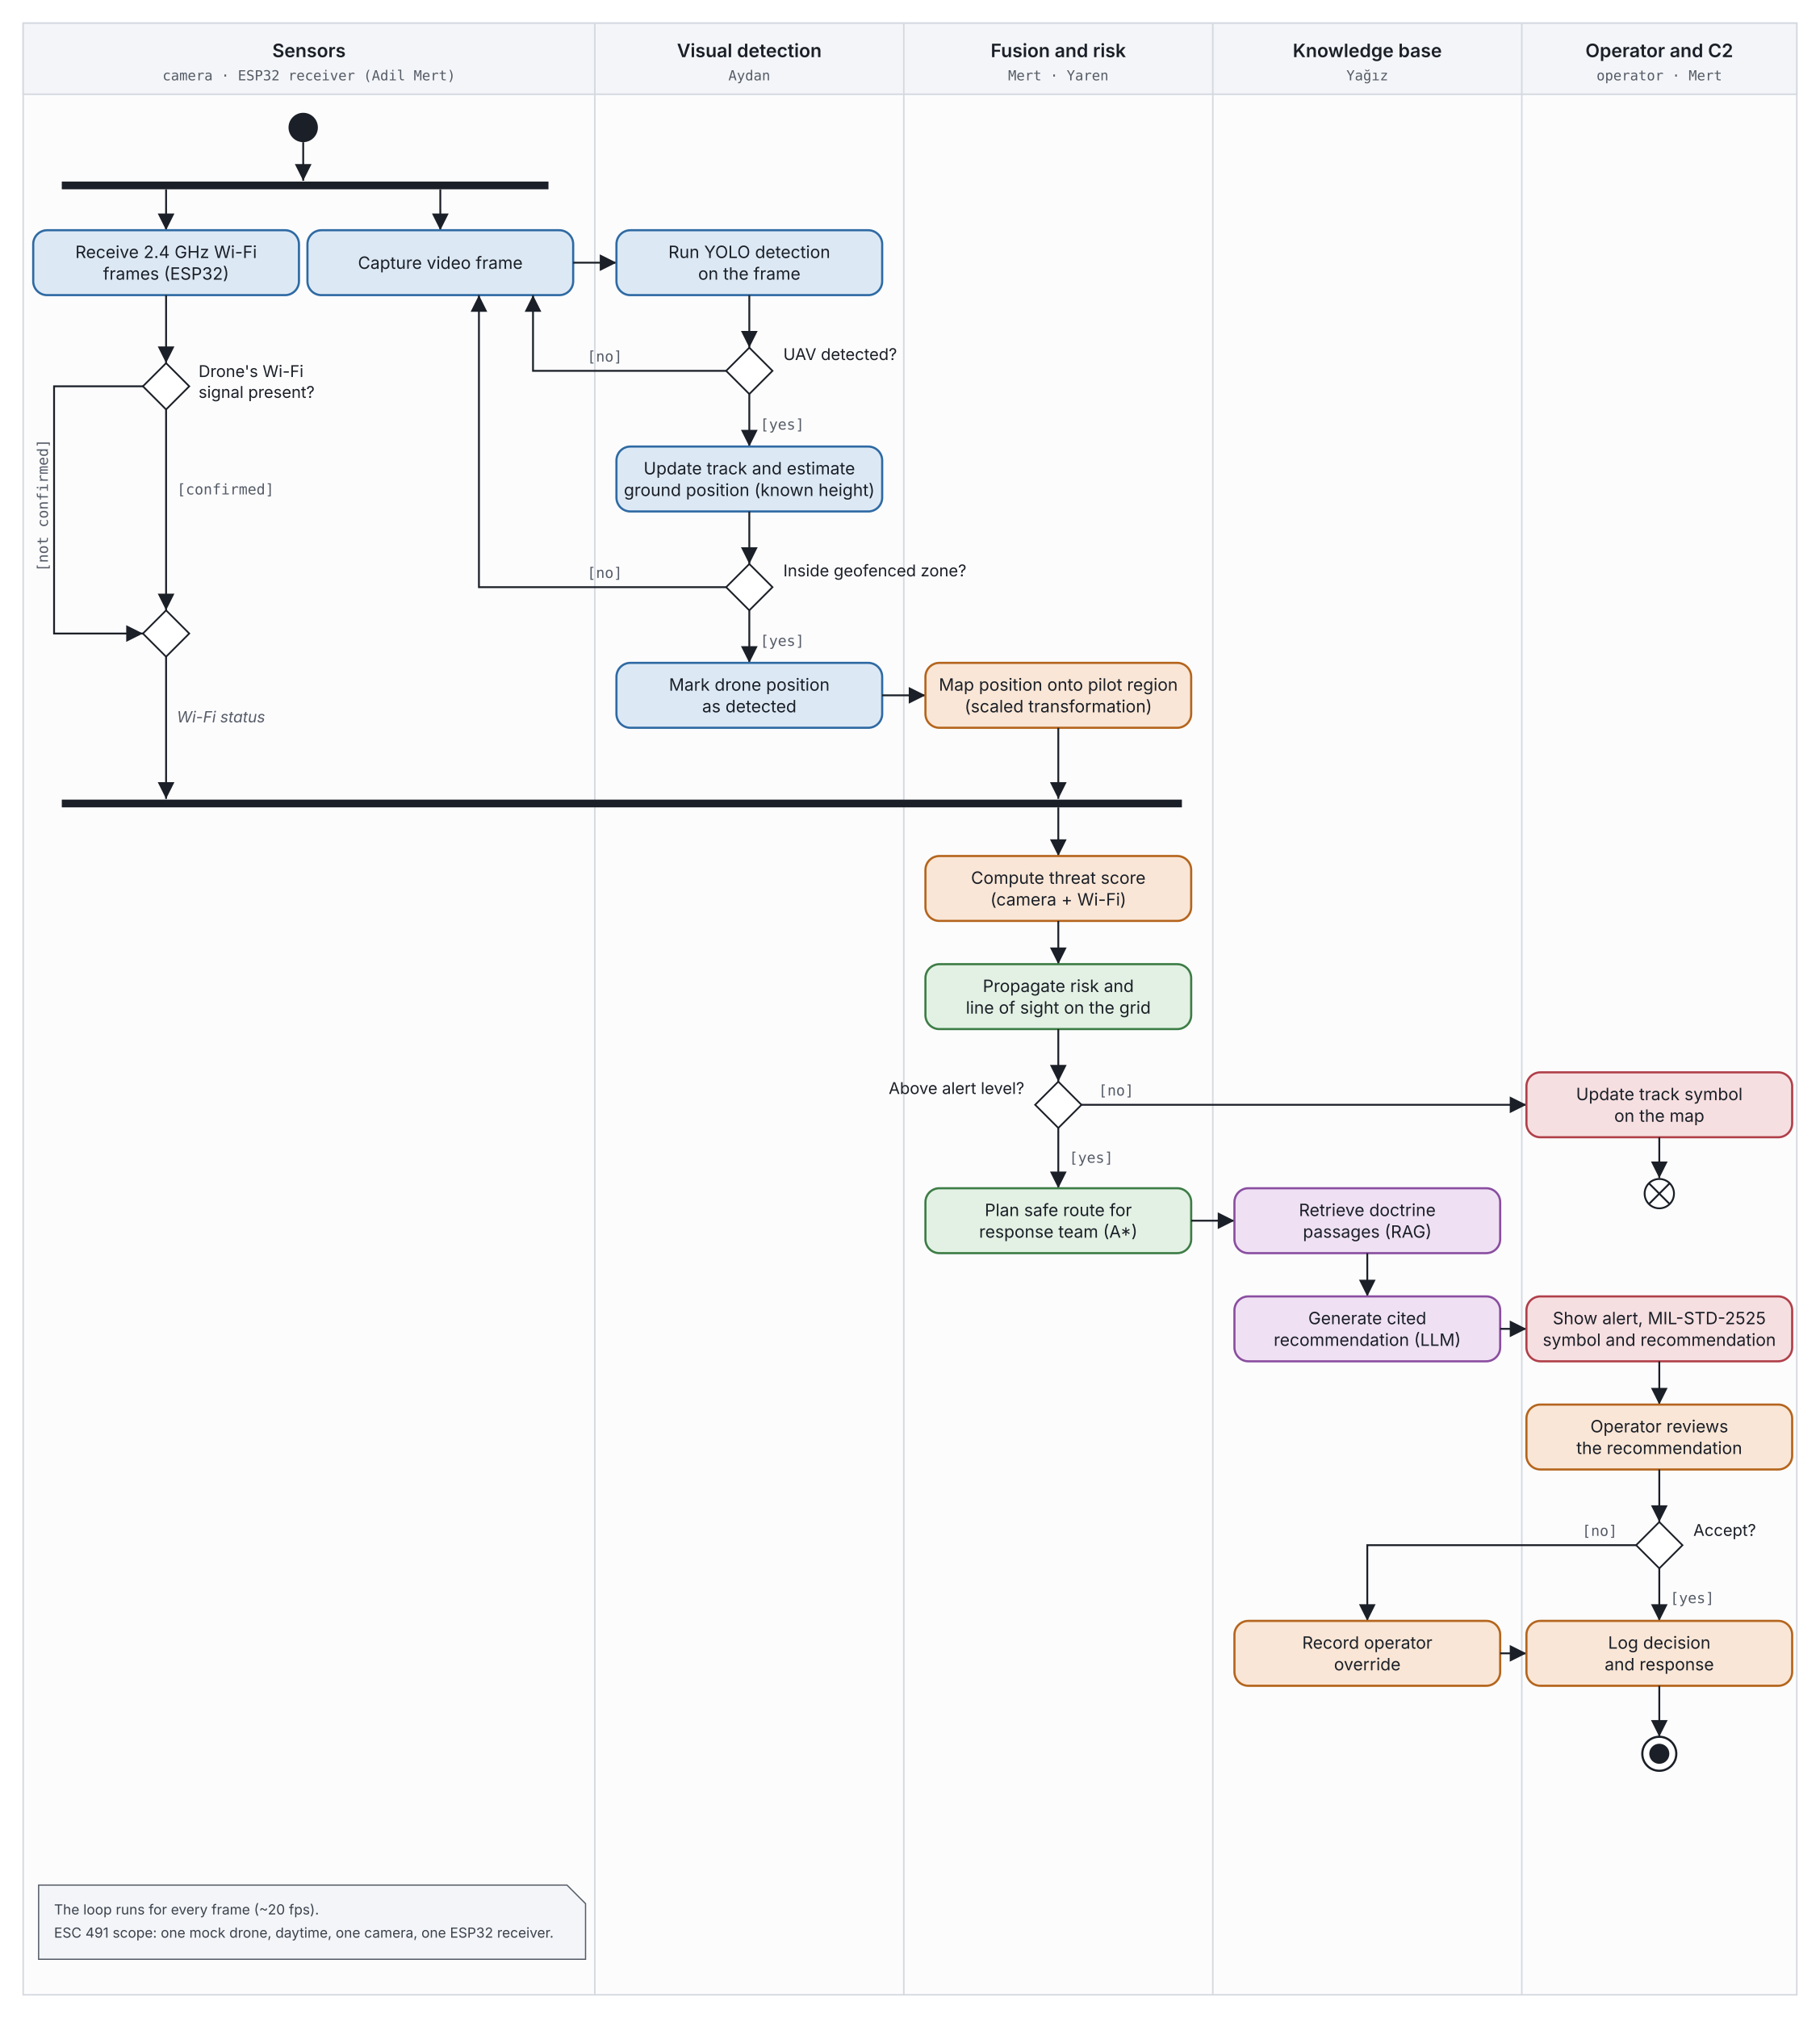
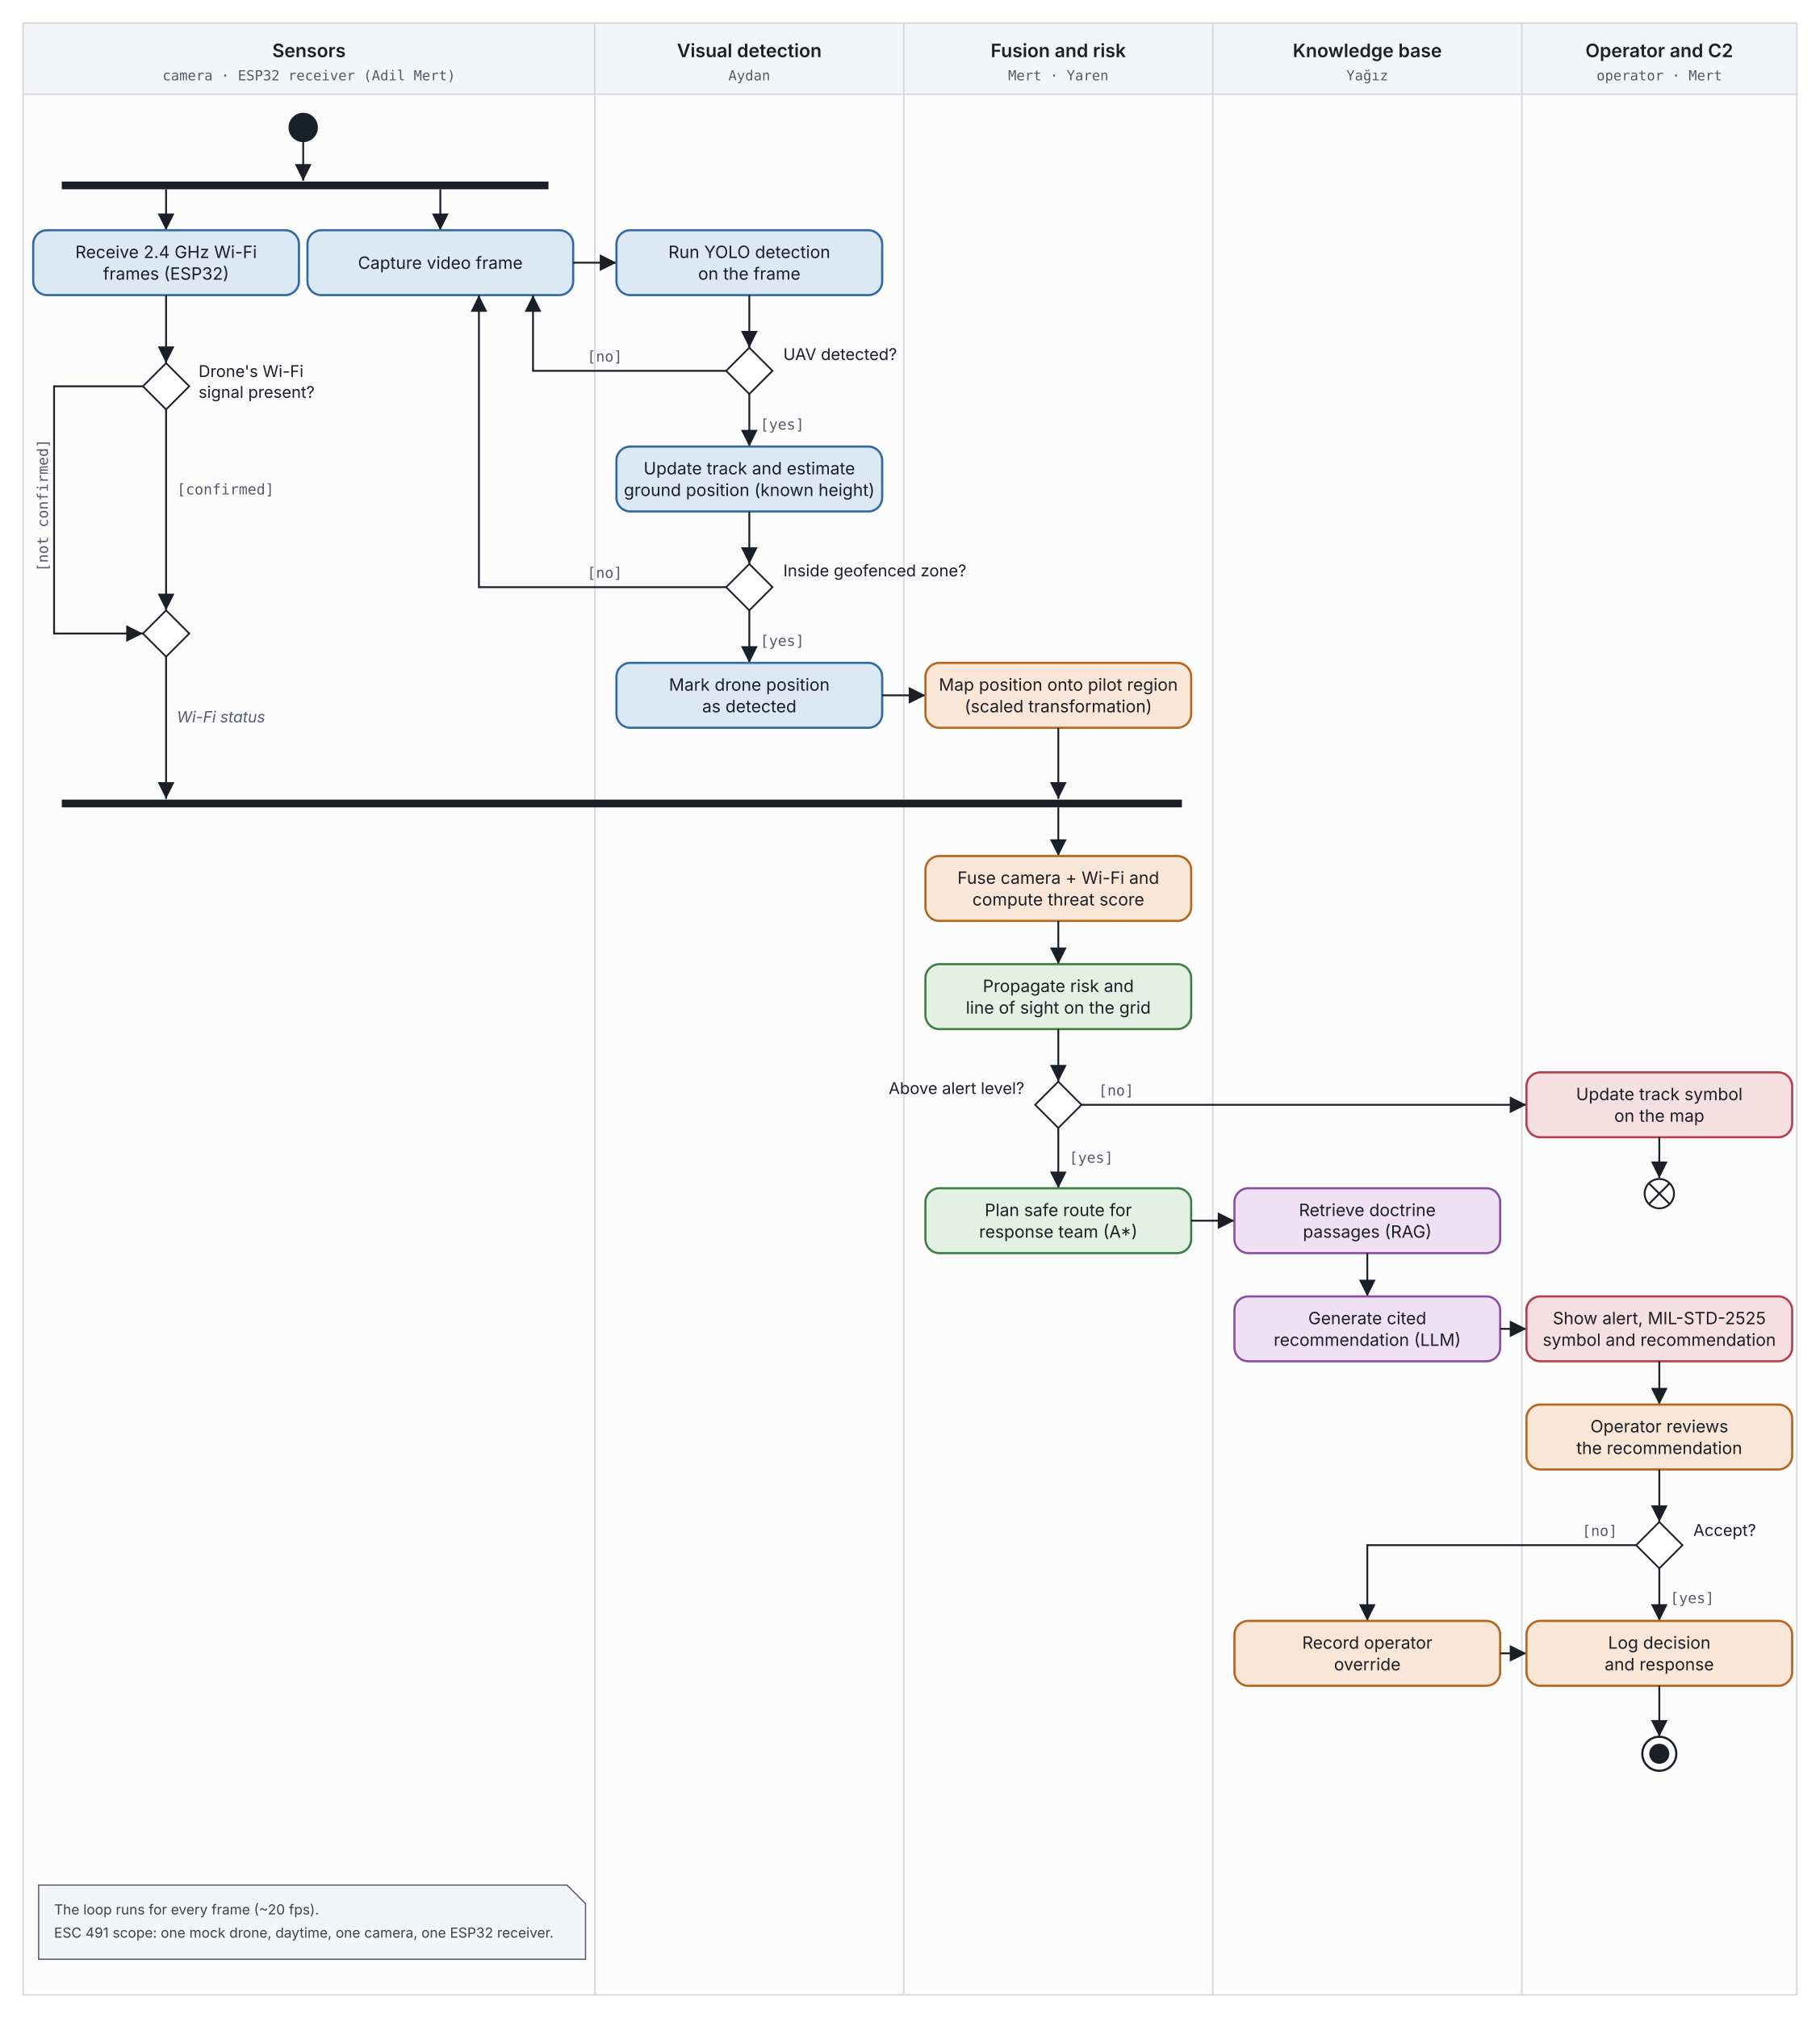
<svg xmlns="http://www.w3.org/2000/svg" width="2356" height="2612" viewBox="0 0 2356 2612">
  <defs>
    <marker id="a" viewBox="0 0 10 10" refX="10" refY="5" markerWidth="9" markerHeight="9" orient="auto-start-reverse">
      <path d="M0,0 L10,5 L0,10 z" fill="#1b1f27" />
    </marker>
  </defs>
  <rect width="2356" height="2612" fill="#ffffff" />
  <rect x="30" y="30" width="2296" height="2552" fill="#fcfcfd" stroke="#d5d9e0" stroke-width="2" />
  <rect x="30" y="30" width="2296" height="92" fill="#f3f5f8" stroke="#d5d9e0" stroke-width="2" />
  <text x="400.0" y="74" text-anchor="middle" font-family="Inter, DejaVu Sans, sans-serif" font-size="24" font-weight="600" fill="#1b1f27">Sensors</text>
  <text x="400.0" y="104" text-anchor="middle" font-family="DejaVu Sans Mono, monospace" font-size="18" fill="#555b66">camera · ESP32 receiver (Adil Mert)</text>
  <line x1="770" y1="30" x2="770" y2="2582" stroke="#d5d9e0" stroke-width="2" />
  <text x="970.0" y="74" text-anchor="middle" font-family="Inter, DejaVu Sans, sans-serif" font-size="24" font-weight="600" fill="#1b1f27">Visual detection</text>
  <text x="970.0" y="104" text-anchor="middle" font-family="DejaVu Sans Mono, monospace" font-size="18" fill="#555b66">Aydan</text>
  <line x1="1170" y1="30" x2="1170" y2="2582" stroke="#d5d9e0" stroke-width="2" />
  <text x="1370.0" y="74" text-anchor="middle" font-family="Inter, DejaVu Sans, sans-serif" font-size="24" font-weight="600" fill="#1b1f27">Fusion and risk</text>
  <text x="1370.0" y="104" text-anchor="middle" font-family="DejaVu Sans Mono, monospace" font-size="18" fill="#555b66">Mert · Yaren</text>
  <line x1="1570" y1="30" x2="1570" y2="2582" stroke="#d5d9e0" stroke-width="2" />
  <text x="1770.0" y="74" text-anchor="middle" font-family="Inter, DejaVu Sans, sans-serif" font-size="24" font-weight="600" fill="#1b1f27">Knowledge base</text>
  <text x="1770.0" y="104" text-anchor="middle" font-family="DejaVu Sans Mono, monospace" font-size="18" fill="#555b66">Yağız</text>
  <line x1="1970" y1="30" x2="1970" y2="2582" stroke="#d5d9e0" stroke-width="2" />
  <text x="2148.0" y="74" text-anchor="middle" font-family="Inter, DejaVu Sans, sans-serif" font-size="24" font-weight="600" fill="#1b1f27">Operator and C2</text>
  <text x="2148.0" y="104" text-anchor="middle" font-family="DejaVu Sans Mono, monospace" font-size="18" fill="#555b66">operator · Mert</text>
  <circle cx="392.5" cy="165" r="19" fill="#1b1f27" />
  <path d="M392.5,184 L392.5,234" fill="none" stroke="#1b1f27" stroke-width="2.4" marker-end="url(#a)" />
  <rect x="80" y="235" width="630" height="10" fill="#1b1f27" />
  <path d="M570,245 L570,298.0" fill="none" stroke="#1b1f27" stroke-width="2.4" marker-end="url(#a)" />
  <path d="M215,245 L215,298.0" fill="none" stroke="#1b1f27" stroke-width="2.4" marker-end="url(#a)" />
  <rect x="398.0" y="298.0" width="344" height="84" rx="18" fill="#dce9f5" stroke="#2f6aa3" stroke-width="2.8" />
  <text x="570" y="348.0" text-anchor="middle" font-family="Inter, DejaVu Sans, sans-serif" font-size="22" fill="#1b1f27">Capture video frame</text>
  <path d="M742.0,340 L798.0,340" fill="none" stroke="#1b1f27" stroke-width="2.4" marker-end="url(#a)" />
  <rect x="798.0" y="298.0" width="344" height="84" rx="18" fill="#dce9f5" stroke="#2f6aa3" stroke-width="2.8" />
  <text x="970" y="334.0" text-anchor="middle" font-family="Inter, DejaVu Sans, sans-serif" font-size="22" fill="#1b1f27">Run YOLO detection</text>
  <text x="970" y="362.0" text-anchor="middle" font-family="Inter, DejaVu Sans, sans-serif" font-size="22" fill="#1b1f27">on the frame</text>
  <path d="M970,382.0 L970,450" fill="none" stroke="#1b1f27" stroke-width="2.4" marker-end="url(#a)" />
  <polygon points="970,450 1000,480 970,510 940,480" fill="#ffffff" stroke="#1b1f27" stroke-width="2.2" />
  <text x="1014" y="466" text-anchor="start" font-family="Inter, DejaVu Sans, sans-serif" font-size="21" fill="#1b1f27">UAV detected?</text>
  <path d="M940,480 L690,480 L690,382.0" fill="none" stroke="#1b1f27" stroke-width="2.4" marker-end="url(#a)" />
  <text x="760" y="468" font-family="DejaVu Sans Mono, monospace" font-size="19" fill="#555b66">[no]</text>
  <path d="M970,510 L970,578.0" fill="none" stroke="#1b1f27" stroke-width="2.4" marker-end="url(#a)" />
  <text x="984" y="556" font-family="DejaVu Sans Mono, monospace" font-size="19" fill="#555b66">[yes]</text>
  <rect x="798.0" y="578.0" width="344" height="84" rx="18" fill="#dce9f5" stroke="#2f6aa3" stroke-width="2.8" />
  <text x="970" y="614.0" text-anchor="middle" font-family="Inter, DejaVu Sans, sans-serif" font-size="22" fill="#1b1f27">Update track and estimate</text>
  <text x="970" y="642.0" text-anchor="middle" font-family="Inter, DejaVu Sans, sans-serif" font-size="22" fill="#1b1f27">ground position (known height)</text>
  <path d="M970,662.0 L970,730" fill="none" stroke="#1b1f27" stroke-width="2.4" marker-end="url(#a)" />
  <polygon points="970,730 1000,760 970,790 940,760" fill="#ffffff" stroke="#1b1f27" stroke-width="2.2" />
  <text x="1014" y="746" text-anchor="start" font-family="Inter, DejaVu Sans, sans-serif" font-size="21" fill="#1b1f27">Inside geofenced zone?</text>
  <path d="M940,760 L620,760 L620,382.0" fill="none" stroke="#1b1f27" stroke-width="2.4" marker-end="url(#a)" />
  <text x="760" y="748" font-family="DejaVu Sans Mono, monospace" font-size="19" fill="#555b66">[no]</text>
  <path d="M970,790 L970,858.0" fill="none" stroke="#1b1f27" stroke-width="2.4" marker-end="url(#a)" />
  <text x="984" y="836" font-family="DejaVu Sans Mono, monospace" font-size="19" fill="#555b66">[yes]</text>
  <rect x="798.0" y="858.0" width="344" height="84" rx="18" fill="#dce9f5" stroke="#2f6aa3" stroke-width="2.8" />
  <text x="970" y="894.0" text-anchor="middle" font-family="Inter, DejaVu Sans, sans-serif" font-size="22" fill="#1b1f27">Mark drone position</text>
  <text x="970" y="922.0" text-anchor="middle" font-family="Inter, DejaVu Sans, sans-serif" font-size="22" fill="#1b1f27">as detected</text>
  <path d="M1142.0,900 L1198.0,900" fill="none" stroke="#1b1f27" stroke-width="2.4" marker-end="url(#a)" />
  <rect x="1198.0" y="858.0" width="344" height="84" rx="18" fill="#f9e6d6" stroke="#b5651d" stroke-width="2.8" />
  <text x="1370" y="894.0" text-anchor="middle" font-family="Inter, DejaVu Sans, sans-serif" font-size="22" fill="#1b1f27">Map position onto pilot region</text>
  <text x="1370" y="922.0" text-anchor="middle" font-family="Inter, DejaVu Sans, sans-serif" font-size="22" fill="#1b1f27">(scaled transformation)</text>
  <rect x="43.0" y="298.0" width="344" height="84" rx="18" fill="#dce9f5" stroke="#2f6aa3" stroke-width="2.8" />
  <text x="215" y="334.0" text-anchor="middle" font-family="Inter, DejaVu Sans, sans-serif" font-size="22" fill="#1b1f27">Receive 2.4 GHz Wi-Fi</text>
  <text x="215" y="362.0" text-anchor="middle" font-family="Inter, DejaVu Sans, sans-serif" font-size="22" fill="#1b1f27">frames (ESP32)</text>
  <path d="M215,382.0 L215,470" fill="none" stroke="#1b1f27" stroke-width="2.4" marker-end="url(#a)" />
  <polygon points="215,470 245,500 215,530 185,500" fill="#ffffff" stroke="#1b1f27" stroke-width="2.2" />
  <text x="257" y="488" text-anchor="start" font-family="Inter, DejaVu Sans, sans-serif" font-size="21" fill="#1b1f27">Drone's Wi-Fi</text>
  <text x="257" y="515" text-anchor="start" font-family="Inter, DejaVu Sans, sans-serif" font-size="21" fill="#1b1f27">signal present?</text>
  <path d="M215,530 L215,790" fill="none" stroke="#1b1f27" stroke-width="2.4" marker-end="url(#a)" />
  <text x="229" y="640" font-family="DejaVu Sans Mono, monospace" font-size="19" fill="#555b66">[confirmed]</text>
  <path d="M185,500 L70,500 L70,820 L185,820" fill="none" stroke="#1b1f27" stroke-width="2.4" marker-end="url(#a)" />
  <text x="62" y="740" transform="rotate(-90 62 740)" font-family="DejaVu Sans Mono, monospace" font-size="19" fill="#555b66">[not confirmed]</text>
  <polygon points="215,790 245,820 215,850 185,820" fill="#ffffff" stroke="#1b1f27" stroke-width="2.2" />
  <path d="M215,850 L215,1034" fill="none" stroke="#1b1f27" stroke-width="2.4" marker-end="url(#a)" />
  <text x="229" y="935" font-family="Inter, DejaVu Sans, sans-serif" font-size="20" font-style="italic" fill="#555b66">Wi-Fi status</text>
  <rect x="80" y="1035" width="1450" height="10" fill="#1b1f27" />
  <path d="M1370,942.0 L1370,1034" fill="none" stroke="#1b1f27" stroke-width="2.4" marker-end="url(#a)" />
  <path d="M1370,1045 L1370,1108.0" fill="none" stroke="#1b1f27" stroke-width="2.4" marker-end="url(#a)" />
  <rect x="1198.0" y="1108.0" width="344" height="84" rx="18" fill="#f9e6d6" stroke="#b5651d" stroke-width="2.8" />
-   <text x="1370" y="1144.0" text-anchor="middle" font-family="Inter, DejaVu Sans, sans-serif" font-size="22" fill="#1b1f27">Compute threat score</text>
-   <text x="1370" y="1172.0" text-anchor="middle" font-family="Inter, DejaVu Sans, sans-serif" font-size="22" fill="#1b1f27">(camera + Wi-Fi)</text>
+   <text x="1370" y="1144.0" text-anchor="middle" font-family="Inter, DejaVu Sans, sans-serif" font-size="22" fill="#1b1f27">Fuse camera + Wi-Fi and</text>
+   <text x="1370" y="1172.0" text-anchor="middle" font-family="Inter, DejaVu Sans, sans-serif" font-size="22" fill="#1b1f27">compute threat score</text>
  <path d="M1370,1192.0 L1370,1248.0" fill="none" stroke="#1b1f27" stroke-width="2.4" marker-end="url(#a)" />
  <rect x="1198.0" y="1248.0" width="344" height="84" rx="18" fill="#e3f1e4" stroke="#3d7d46" stroke-width="2.8" />
  <text x="1370" y="1284.0" text-anchor="middle" font-family="Inter, DejaVu Sans, sans-serif" font-size="22" fill="#1b1f27">Propagate risk and</text>
  <text x="1370" y="1312.0" text-anchor="middle" font-family="Inter, DejaVu Sans, sans-serif" font-size="22" fill="#1b1f27">line of sight on the grid</text>
  <path d="M1370,1332.0 L1370,1400" fill="none" stroke="#1b1f27" stroke-width="2.4" marker-end="url(#a)" />
  <polygon points="1370,1400 1400,1430 1370,1460 1340,1430" fill="#ffffff" stroke="#1b1f27" stroke-width="2.2" />
  <text x="1326" y="1416" text-anchor="end" font-family="Inter, DejaVu Sans, sans-serif" font-size="21" fill="#1b1f27">Above alert level?</text>
  <path d="M1400,1430 L1976.0,1430" fill="none" stroke="#1b1f27" stroke-width="2.4" marker-end="url(#a)" />
  <text x="1422" y="1418" font-family="DejaVu Sans Mono, monospace" font-size="19" fill="#555b66">[no]</text>
  <rect x="1976.0" y="1388.0" width="344" height="84" rx="18" fill="#f6dfe1" stroke="#b0404a" stroke-width="2.8" />
  <text x="2148" y="1424.0" text-anchor="middle" font-family="Inter, DejaVu Sans, sans-serif" font-size="22" fill="#1b1f27">Update track symbol</text>
  <text x="2148" y="1452.0" text-anchor="middle" font-family="Inter, DejaVu Sans, sans-serif" font-size="22" fill="#1b1f27">on the map</text>
  <path d="M2148,1472.0 L2148,1525" fill="none" stroke="#1b1f27" stroke-width="2.4" marker-end="url(#a)" />
  <circle cx="2148" cy="1545" r="19" fill="#ffffff" stroke="#1b1f27" stroke-width="2.4" />
  <path d="M2135,1532 L2161,1558 M2135,1558 L2161,1532" stroke="#1b1f27" stroke-width="2.4" />
  <path d="M1370,1460 L1370,1538.0" fill="none" stroke="#1b1f27" stroke-width="2.4" marker-end="url(#a)" />
  <text x="1384" y="1505" font-family="DejaVu Sans Mono, monospace" font-size="19" fill="#555b66">[yes]</text>
  <rect x="1198.0" y="1538.0" width="344" height="84" rx="18" fill="#e3f1e4" stroke="#3d7d46" stroke-width="2.8" />
  <text x="1370" y="1574.0" text-anchor="middle" font-family="Inter, DejaVu Sans, sans-serif" font-size="22" fill="#1b1f27">Plan safe route for</text>
  <text x="1370" y="1602.0" text-anchor="middle" font-family="Inter, DejaVu Sans, sans-serif" font-size="22" fill="#1b1f27">response team (A*)</text>
  <path d="M1542.0,1580 L1598.0,1580" fill="none" stroke="#1b1f27" stroke-width="2.4" marker-end="url(#a)" />
  <rect x="1598.0" y="1538.0" width="344" height="84" rx="18" fill="#efe1f3" stroke="#8a4ea0" stroke-width="2.8" />
  <text x="1770" y="1574.0" text-anchor="middle" font-family="Inter, DejaVu Sans, sans-serif" font-size="22" fill="#1b1f27">Retrieve doctrine</text>
  <text x="1770" y="1602.0" text-anchor="middle" font-family="Inter, DejaVu Sans, sans-serif" font-size="22" fill="#1b1f27">passages (RAG)</text>
  <path d="M1770,1622.0 L1770,1678.0" fill="none" stroke="#1b1f27" stroke-width="2.4" marker-end="url(#a)" />
  <rect x="1598.0" y="1678.0" width="344" height="84" rx="18" fill="#efe1f3" stroke="#8a4ea0" stroke-width="2.8" />
  <text x="1770" y="1714.0" text-anchor="middle" font-family="Inter, DejaVu Sans, sans-serif" font-size="22" fill="#1b1f27">Generate cited</text>
  <text x="1770" y="1742.0" text-anchor="middle" font-family="Inter, DejaVu Sans, sans-serif" font-size="22" fill="#1b1f27">recommendation (LLM)</text>
  <path d="M1942.0,1720 L1976.0,1720" fill="none" stroke="#1b1f27" stroke-width="2.4" marker-end="url(#a)" />
  <rect x="1976.0" y="1678.0" width="344" height="84" rx="18" fill="#f6dfe1" stroke="#b0404a" stroke-width="2.8" />
  <text x="2148" y="1714.0" text-anchor="middle" font-family="Inter, DejaVu Sans, sans-serif" font-size="22" fill="#1b1f27">Show alert, MIL-STD-2525</text>
  <text x="2148" y="1742.0" text-anchor="middle" font-family="Inter, DejaVu Sans, sans-serif" font-size="22" fill="#1b1f27">symbol and recommendation</text>
  <path d="M2148,1762.0 L2148,1818.0" fill="none" stroke="#1b1f27" stroke-width="2.4" marker-end="url(#a)" />
  <rect x="1976.0" y="1818.0" width="344" height="84" rx="18" fill="#f9e6d6" stroke="#b5651d" stroke-width="2.8" />
  <text x="2148" y="1854.0" text-anchor="middle" font-family="Inter, DejaVu Sans, sans-serif" font-size="22" fill="#1b1f27">Operator reviews</text>
  <text x="2148" y="1882.0" text-anchor="middle" font-family="Inter, DejaVu Sans, sans-serif" font-size="22" fill="#1b1f27">the recommendation</text>
  <path d="M2148,1902.0 L2148,1970" fill="none" stroke="#1b1f27" stroke-width="2.4" marker-end="url(#a)" />
  <polygon points="2148,1970 2178,2000 2148,2030 2118,2000" fill="#ffffff" stroke="#1b1f27" stroke-width="2.2" />
  <text x="2192" y="1988" text-anchor="start" font-family="Inter, DejaVu Sans, sans-serif" font-size="21" fill="#1b1f27">Accept?</text>
  <path d="M2118,2000 L1770,2000 L1770,2098.0" fill="none" stroke="#1b1f27" stroke-width="2.4" marker-end="url(#a)" />
  <text x="2048" y="1988" font-family="DejaVu Sans Mono, monospace" font-size="19" fill="#555b66">[no]</text>
  <path d="M2148,2030 L2148,2098.0" fill="none" stroke="#1b1f27" stroke-width="2.4" marker-end="url(#a)" />
  <text x="2162" y="2075" font-family="DejaVu Sans Mono, monospace" font-size="19" fill="#555b66">[yes]</text>
  <rect x="1598.0" y="2098.0" width="344" height="84" rx="18" fill="#f9e6d6" stroke="#b5651d" stroke-width="2.8" />
  <text x="1770" y="2134.0" text-anchor="middle" font-family="Inter, DejaVu Sans, sans-serif" font-size="22" fill="#1b1f27">Record operator</text>
  <text x="1770" y="2162.0" text-anchor="middle" font-family="Inter, DejaVu Sans, sans-serif" font-size="22" fill="#1b1f27">override</text>
  <path d="M1942.0,2140 L1976.0,2140" fill="none" stroke="#1b1f27" stroke-width="2.4" marker-end="url(#a)" />
  <rect x="1976.0" y="2098.0" width="344" height="84" rx="18" fill="#f9e6d6" stroke="#b5651d" stroke-width="2.8" />
  <text x="2148" y="2134.0" text-anchor="middle" font-family="Inter, DejaVu Sans, sans-serif" font-size="22" fill="#1b1f27">Log decision</text>
  <text x="2148" y="2162.0" text-anchor="middle" font-family="Inter, DejaVu Sans, sans-serif" font-size="22" fill="#1b1f27">and response</text>
  <path d="M2148,2182.0 L2148,2248" fill="none" stroke="#1b1f27" stroke-width="2.4" marker-end="url(#a)" />
  <circle cx="2148" cy="2270" r="22" fill="#ffffff" stroke="#1b1f27" stroke-width="2.8" />
  <circle cx="2148" cy="2270" r="13" fill="#1b1f27" />
  <path d="M50,2440 L734,2440 L758,2464 L758,2536 L50,2536 z" fill="#f3f5f8" stroke="#555b66" stroke-width="1.6" />
  <text x="70" y="2478" font-family="Inter, DejaVu Sans, sans-serif" font-size="18" fill="#3b414c">The loop runs for every frame (~20 fps).</text>
  <text x="70" y="2508" font-family="Inter, DejaVu Sans, sans-serif" font-size="18" fill="#3b414c">ESC 491 scope: one mock drone, daytime, one camera, one ESP32 receiver.</text>
</svg>
